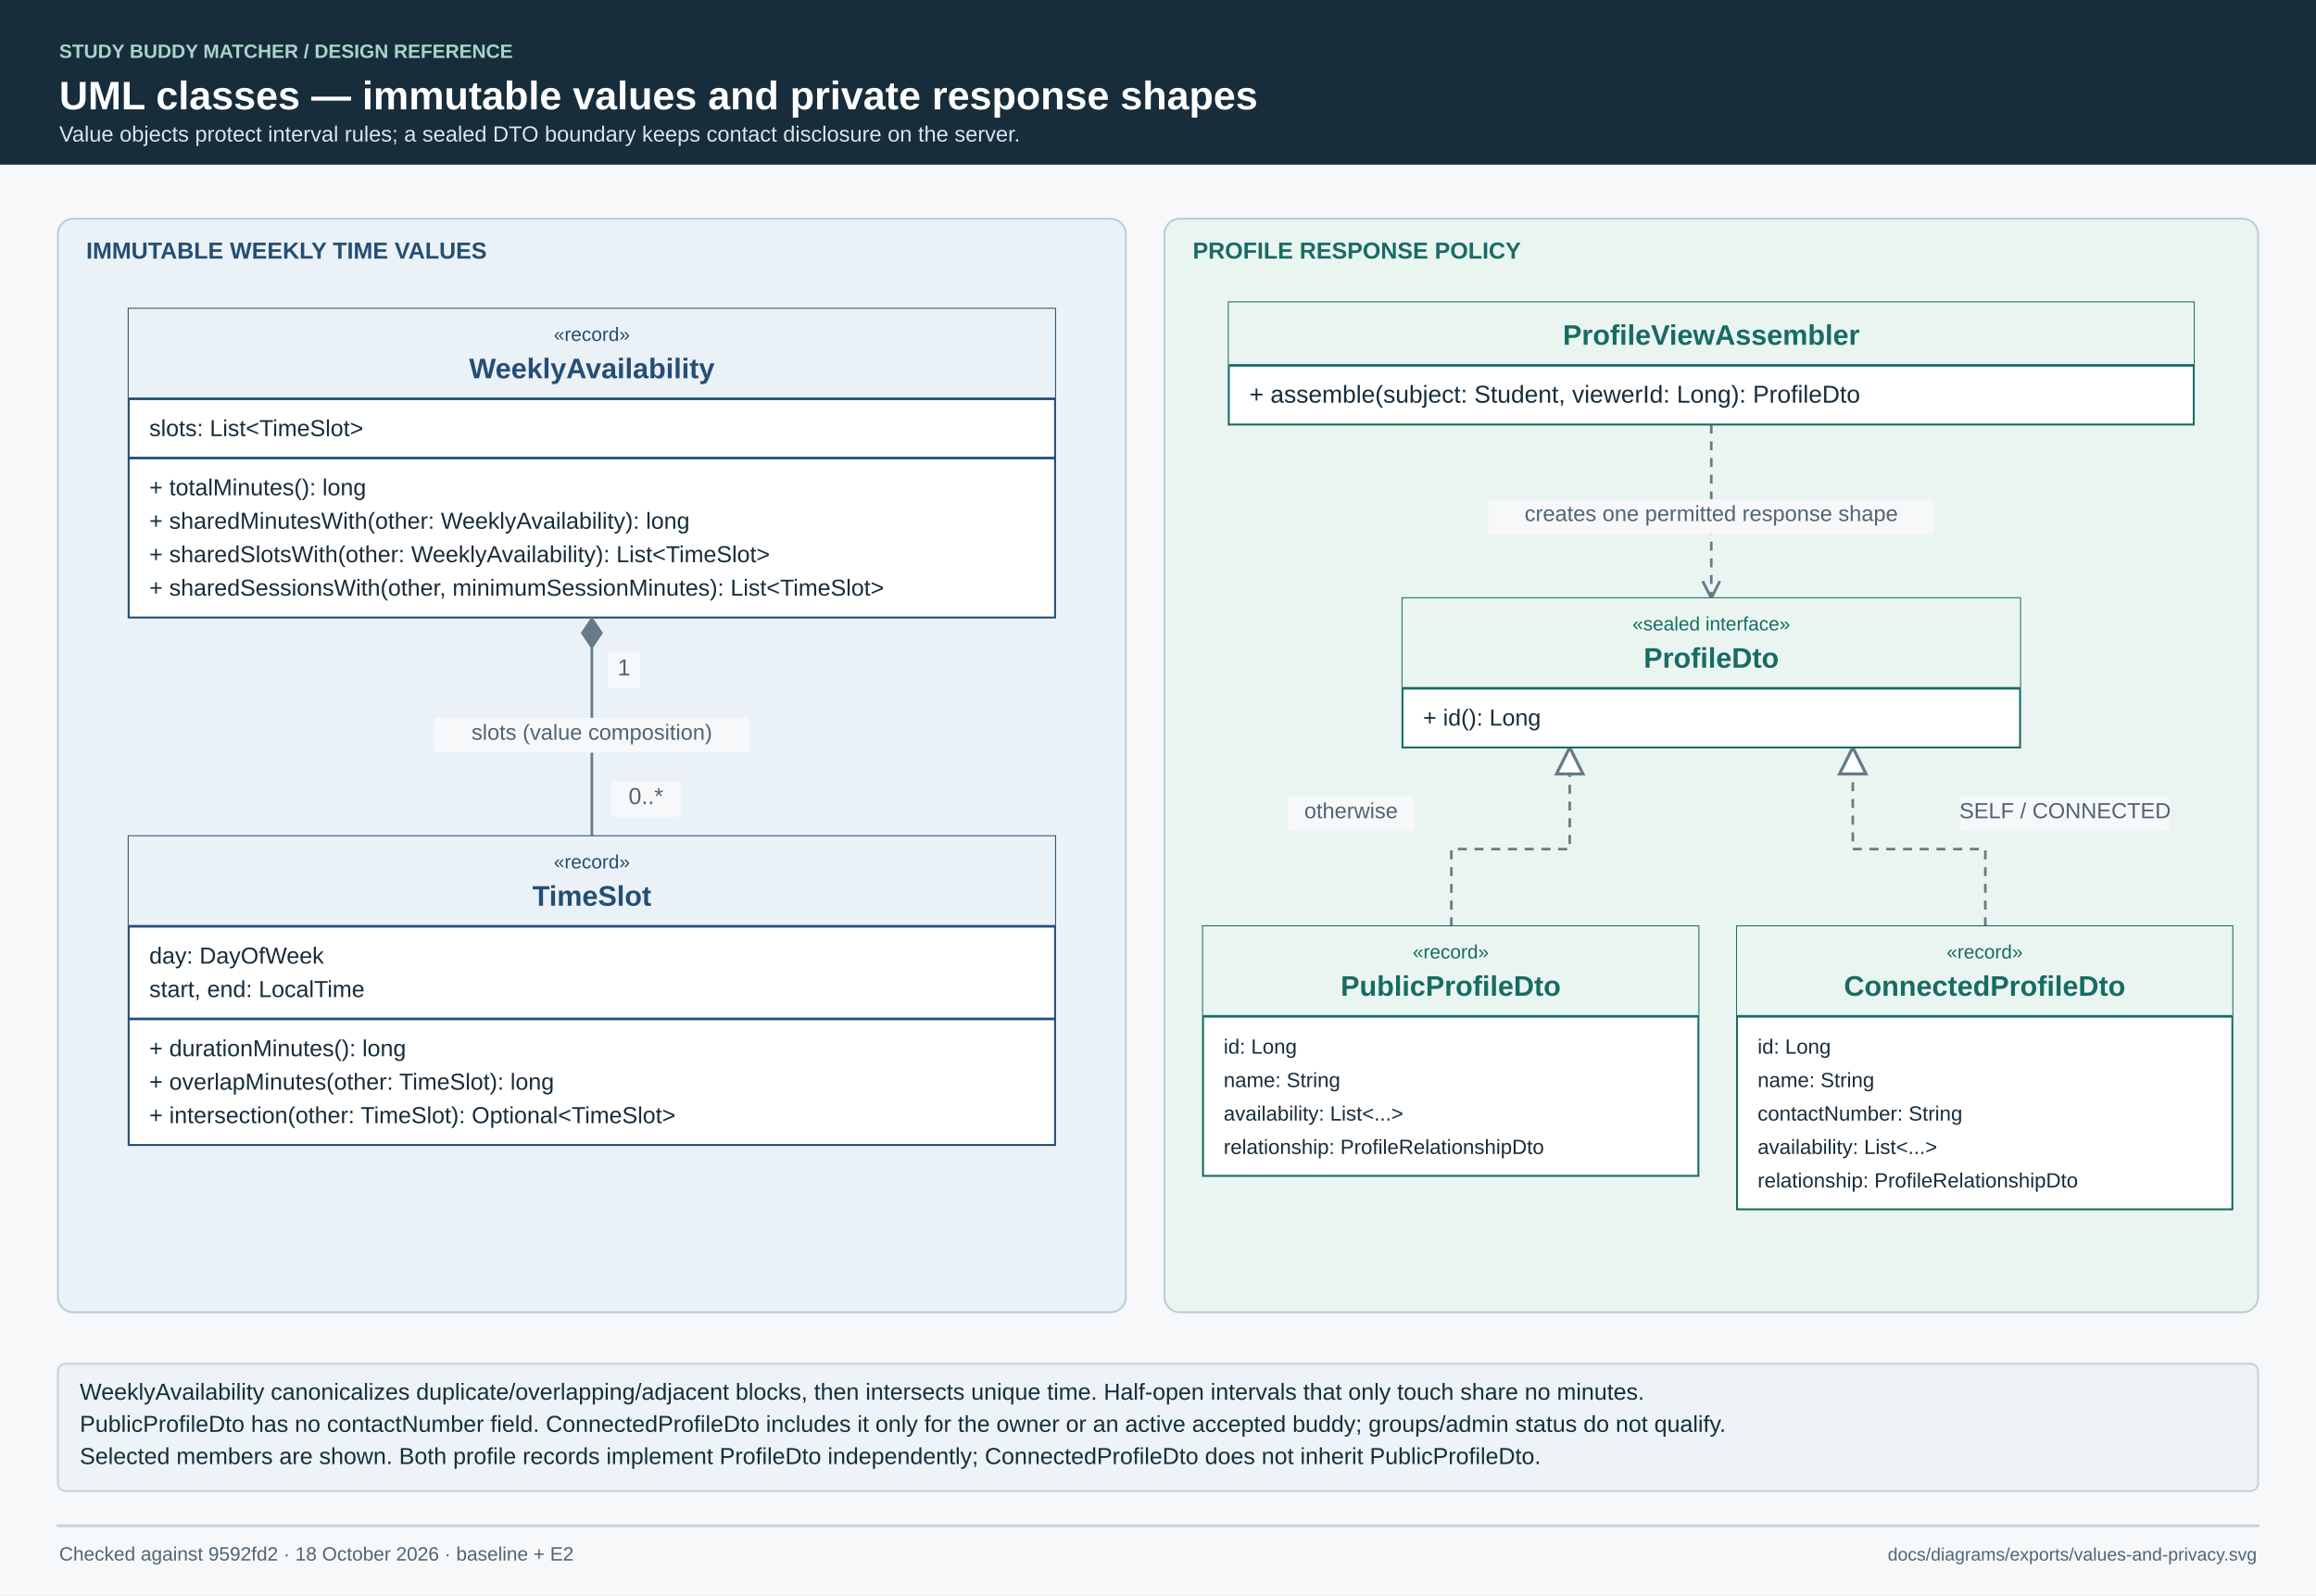
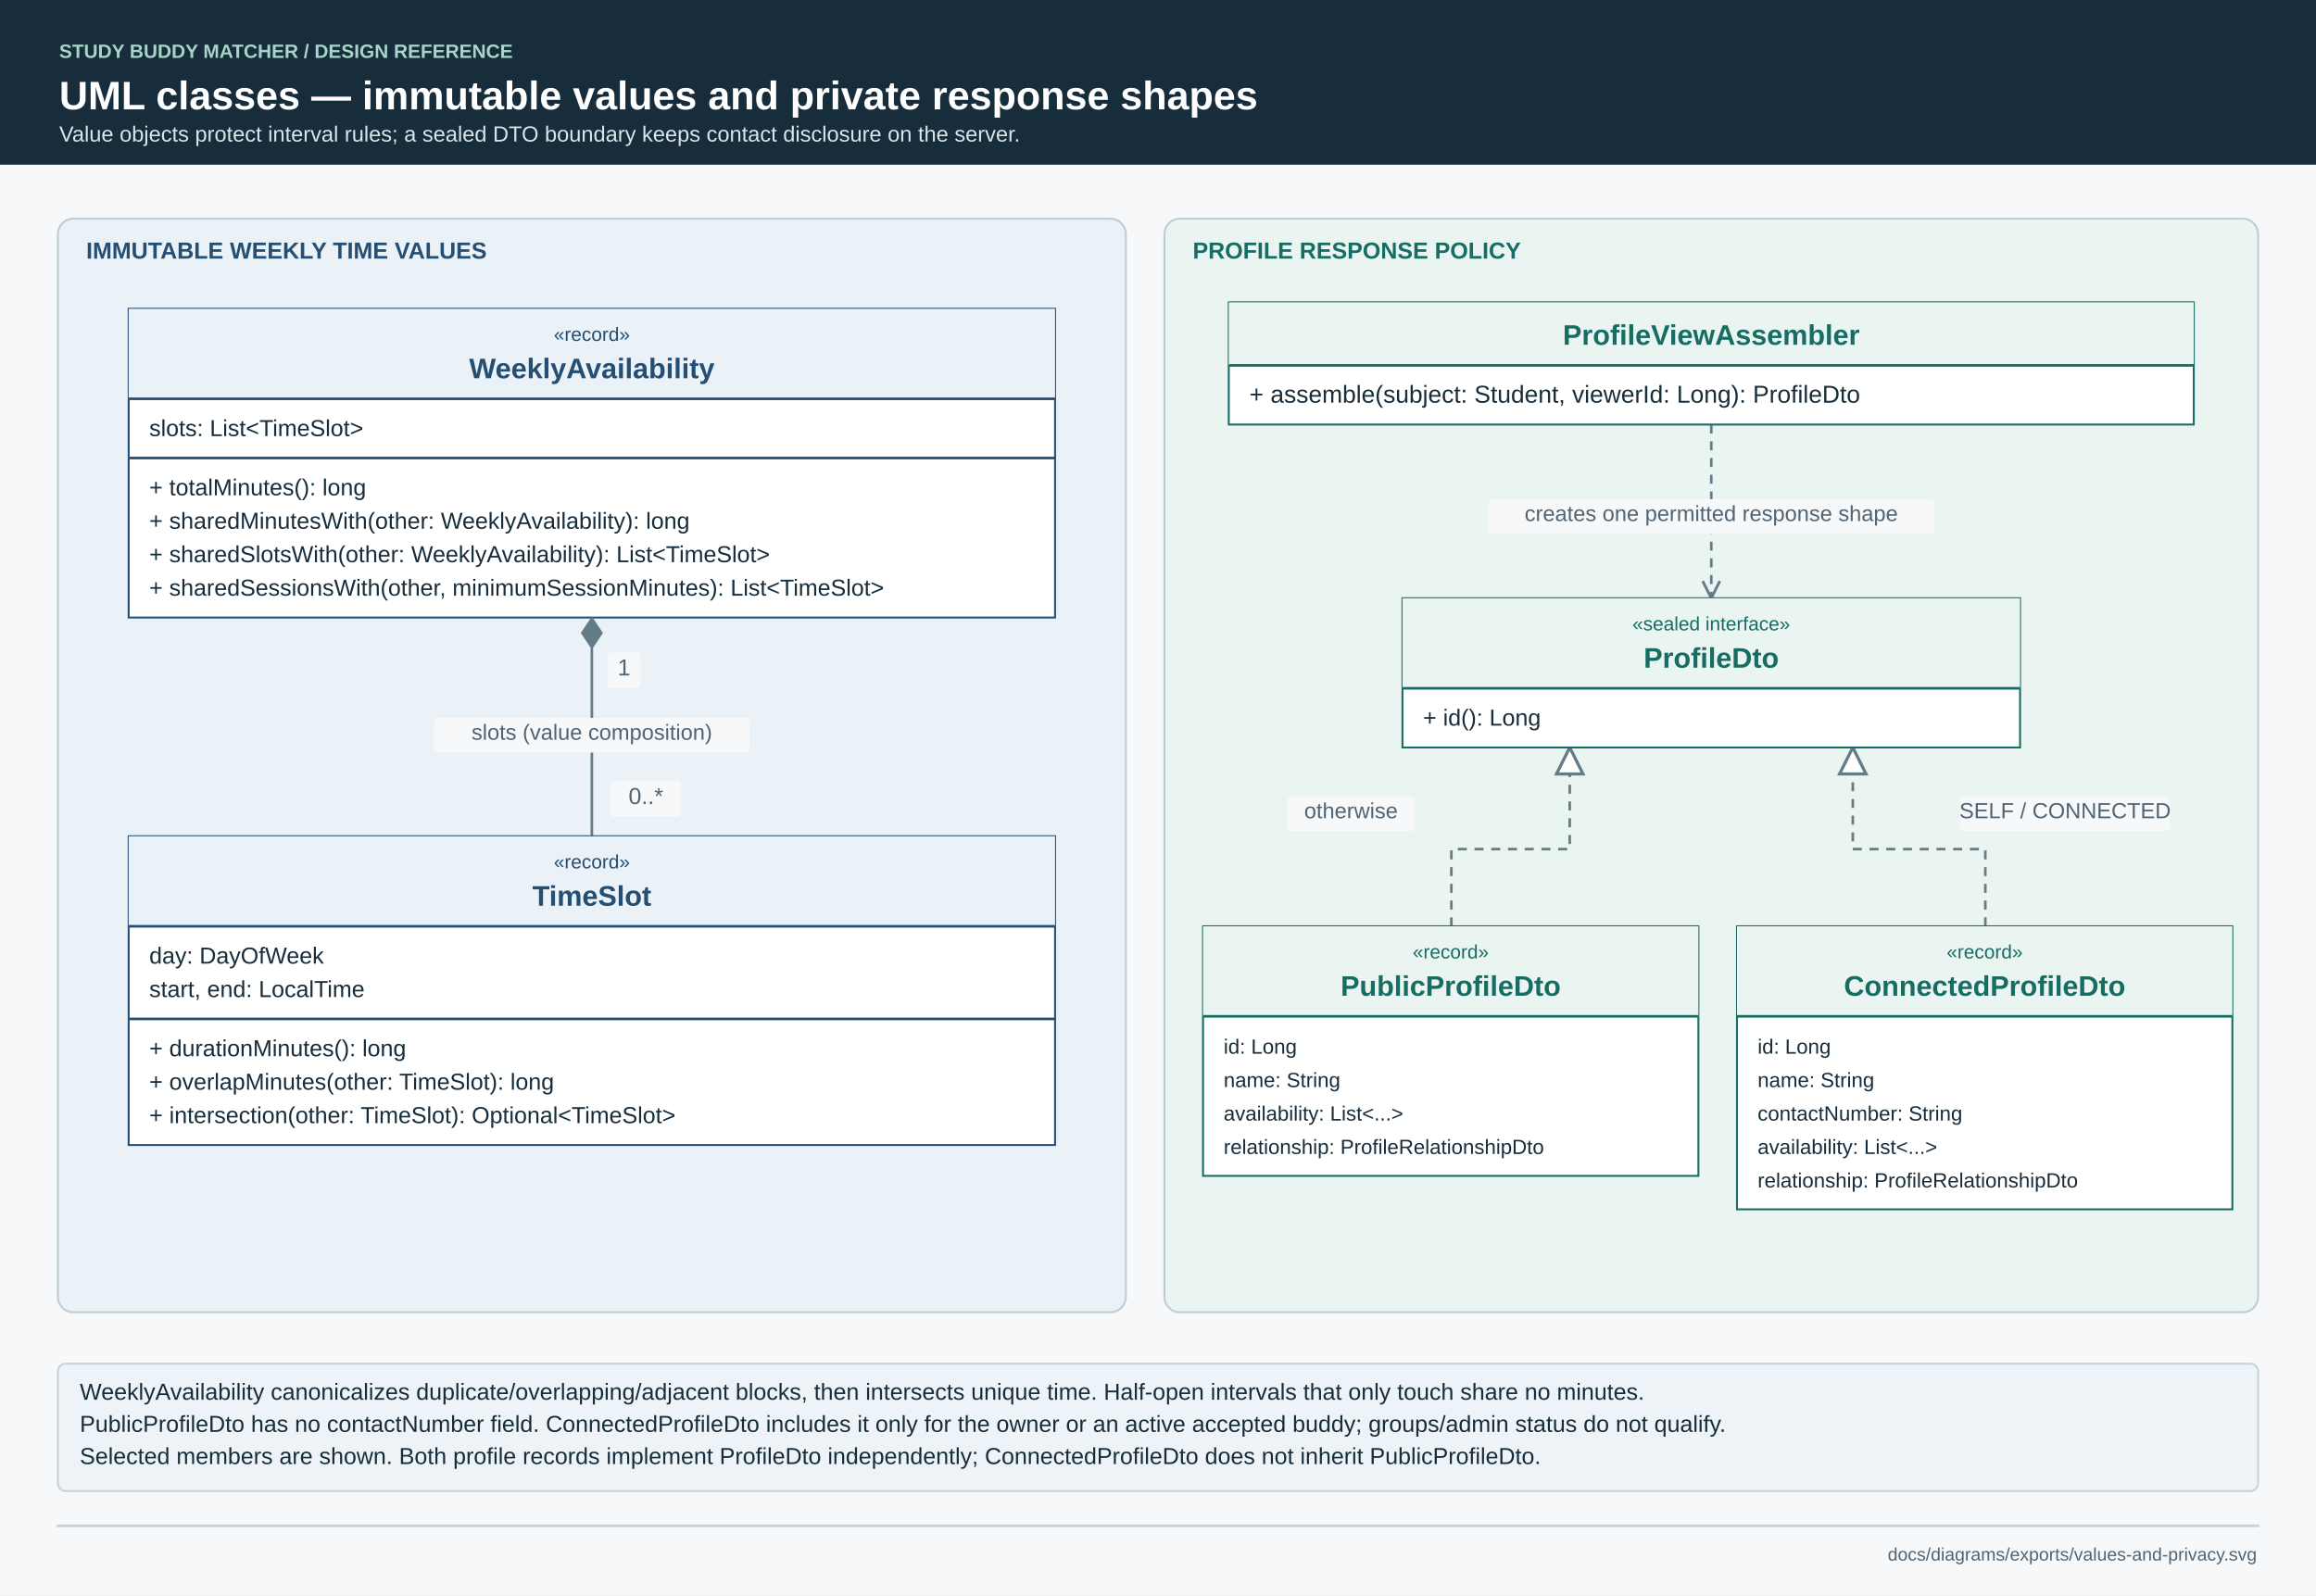
<svg xmlns="http://www.w3.org/2000/svg" width="1800" height="1240" viewBox="0 0 1800 1240" role="img" aria-labelledby="title description">
  <defs>
    <marker id="arrow" viewBox="0 0 12 12" refX="11" refY="6" markerWidth="8" markerHeight="8" orient="auto-start-reverse">
      <path d="M 1 1 L 11 6 L 1 11" fill="none" stroke="#647b88" stroke-width="1.6" />
    </marker>
    <marker id="triangle" viewBox="0 0 14 14" refX="13" refY="7" markerWidth="12" markerHeight="12" orient="auto-start-reverse">
      <path d="M 1 1 L 13 7 L 1 13 Z" fill="white" stroke="#647b88" stroke-width="1.4" />
    </marker>
    <marker id="diamond" viewBox="0 0 16 12" refX="1" refY="6" markerWidth="13" markerHeight="10" orient="auto-start-reverse">
      <path d="M 1 6 L 8 1 L 15 6 L 8 11 Z" fill="#647b88" stroke="#647b88" />
    </marker>
  </defs>
  <g font-family="Tahoma, Verdana, Arial, sans-serif">
    <rect x="0" y="0" width="1800" height="1240" rx="0" fill="#f6f8f9" stroke="none" stroke-width="1.5" />
    <rect x="0" y="0" width="1800" height="128" rx="0" fill="#172d3b" stroke="none" stroke-width="1.5" />
    <rect x="45" y="170" width="830" height="850" rx="12" fill="#eaf1f7" stroke="#bdccd5" stroke-width="1.5" />
    <rect x="905" y="170" width="850" height="850" rx="12" fill="#eaf5f1" stroke="#bdccd5" stroke-width="1.5" />
    <polyline points="44,1186 1756,1186" fill="none" stroke="#c5d2da" stroke-width="2" stroke-linejoin="round" />
    <polyline points="460,504 460,650" fill="none" stroke="#647b88" stroke-width="2" stroke-linejoin="round" />
    <polyline points="1330,330 1330,465" fill="none" stroke="#647b88" stroke-width="2" stroke-linejoin="round" stroke-dasharray="7 6" marker-end="url(#arrow)" />
    <polyline points="1128,720 1128,660 1220,660 1220,581" fill="none" stroke="#647b88" stroke-width="2" stroke-linejoin="round" stroke-dasharray="7 6" marker-end="url(#triangle)" />
    <polyline points="1543,720 1543,660 1440,660 1440,581" fill="none" stroke="#647b88" stroke-width="2" stroke-linejoin="round" stroke-dasharray="7 6" marker-end="url(#triangle)" />
    <rect x="100" y="240" width="720" height="240" rx="0" fill="white" stroke="#254e73" stroke-width="1.5" data-class="WeeklyAvailability" />
    <rect x="100" y="240" width="720" height="70" rx="0" fill="#eaf1f7" stroke="none" stroke-width="1.5" />
    <polyline points="100,310 820,310" fill="none" stroke="#254e73" stroke-width="2" stroke-linejoin="round" />
    <polyline points="100,356 820,356" fill="none" stroke="#254e73" stroke-width="2" stroke-linejoin="round" />
    <rect x="100" y="650" width="720" height="240" rx="0" fill="white" stroke="#254e73" stroke-width="1.5" data-class="TimeSlot" />
    <rect x="100" y="650" width="720" height="70" rx="0" fill="#eaf1f7" stroke="none" stroke-width="1.5" />
    <polyline points="100,720 820,720" fill="none" stroke="#254e73" stroke-width="2" stroke-linejoin="round" />
    <polyline points="100,792 820,792" fill="none" stroke="#254e73" stroke-width="2" stroke-linejoin="round" />
    <polygon points="460,480 452,492 460,504 468,492" fill="#647b88" stroke="#647b88" />
    <rect x="955" y="235" width="750" height="95" rx="0" fill="white" stroke="#176c63" stroke-width="1.5" data-class="ProfileViewAssembler" />
    <rect x="955" y="235" width="750" height="49" rx="0" fill="#eaf5f1" stroke="none" stroke-width="1.5" />
    <polyline points="955,284 1705,284" fill="none" stroke="#176c63" stroke-width="2" stroke-linejoin="round" />
    <rect x="1090" y="465" width="480" height="116" rx="0" fill="white" stroke="#176c63" stroke-width="1.5" data-class="ProfileDto" />
    <rect x="1090" y="465" width="480" height="70" rx="0" fill="#eaf5f1" stroke="none" stroke-width="1.5" />
    <polyline points="1090,535 1570,535" fill="none" stroke="#176c63" stroke-width="2" stroke-linejoin="round" />
    <rect x="935" y="720" width="385" height="194" rx="0" fill="white" stroke="#176c63" stroke-width="1.5" data-class="PublicProfileDto" />
    <rect x="935" y="720" width="385" height="70" rx="0" fill="#eaf5f1" stroke="none" stroke-width="1.5" />
    <polyline points="935,790 1320,790" fill="none" stroke="#176c63" stroke-width="2" stroke-linejoin="round" />
    <rect x="1350" y="720" width="385" height="220" rx="0" fill="white" stroke="#176c63" stroke-width="1.5" data-class="ConnectedProfileDto" />
    <rect x="1350" y="720" width="385" height="70" rx="0" fill="#eaf5f1" stroke="none" stroke-width="1.5" />
    <polyline points="1350,790 1735,790" fill="none" stroke="#176c63" stroke-width="2" stroke-linejoin="round" />
    <rect x="45" y="1060" width="1710" height="99" rx="6" fill="#edf3f6" stroke="#c5d2da" stroke-width="1.5" />
    <text x="46" y="45" font-size="15" fill="#a8d4ca" font-weight="700" text-anchor="start">STUDY BUDDY MATCHER  /  DESIGN REFERENCE</text>
    <text x="46" y="85" font-size="31" fill="#ffffff" font-weight="700" text-anchor="start">UML classes — immutable values and private response shapes</text>
    <text x="46" y="110" font-size="17" fill="#d9e5ea" font-weight="400" text-anchor="start">Value objects protect interval rules; a sealed DTO boundary keeps contact disclosure on the server.</text>
-     <text x="46" y="1213" font-size="15" fill="#506474" font-weight="400" text-anchor="start">Checked against 9592fd2 · 18 October 2026 · baseline + E2</text>
    <text x="1754" y="1213" font-size="14" fill="#506474" font-weight="400" text-anchor="end">docs/diagrams/exports/values-and-privacy.svg</text>
    <text x="67" y="201" font-size="18" fill="#254e73" font-weight="700" text-anchor="start">IMMUTABLE WEEKLY TIME VALUES</text>
    <text x="927" y="201" font-size="18" fill="#176c63" font-weight="700" text-anchor="start">PROFILE RESPONSE POLICY</text>
    <text x="460.0" y="265" font-size="15" fill="#254e73" font-weight="400" text-anchor="middle">«record»</text>
    <text x="460.0" y="294" font-size="22" fill="#254e73" font-weight="700" text-anchor="middle">WeeklyAvailability</text>
    <text x="116" y="339" font-size="18" fill="#172d3b" font-weight="400" text-anchor="start">slots: List&lt;TimeSlot&gt;</text>
    <text x="116" y="385" font-size="18" fill="#172d3b" font-weight="400" text-anchor="start">+ totalMinutes(): long</text>
    <text x="116" y="411" font-size="18" fill="#172d3b" font-weight="400" text-anchor="start">+ sharedMinutesWith(other: WeeklyAvailability): long</text>
    <text x="116" y="437" font-size="18" fill="#172d3b" font-weight="400" text-anchor="start">+ sharedSlotsWith(other: WeeklyAvailability): List&lt;TimeSlot&gt;</text>
    <text x="116" y="463" font-size="18" fill="#172d3b" font-weight="400" text-anchor="start">+ sharedSessionsWith(other, minimumSessionMinutes): List&lt;TimeSlot&gt;</text>
    <text x="460.0" y="675" font-size="15" fill="#254e73" font-weight="400" text-anchor="middle">«record»</text>
    <text x="460.0" y="704" font-size="22" fill="#254e73" font-weight="700" text-anchor="middle">TimeSlot</text>
    <text x="116" y="749" font-size="18" fill="#172d3b" font-weight="400" text-anchor="start">day: DayOfWeek</text>
    <text x="116" y="775" font-size="18" fill="#172d3b" font-weight="400" text-anchor="start">start, end: LocalTime</text>
    <text x="116" y="821" font-size="18" fill="#172d3b" font-weight="400" text-anchor="start">+ durationMinutes(): long</text>
    <text x="116" y="847" font-size="18" fill="#172d3b" font-weight="400" text-anchor="start">+ overlapMinutes(other: TimeSlot): long</text>
    <text x="116" y="873" font-size="18" fill="#172d3b" font-weight="400" text-anchor="start">+ intersection(other: TimeSlot): Optional&lt;TimeSlot&gt;</text>
    <rect x="472.14" y="507" width="25.72" height="28" rx="3" fill="#f6f8f9" stroke="none" stroke-width="1.5" />
    <text x="485" y="525" font-size="18" fill="#506474" font-weight="400" text-anchor="middle">1</text>
    <rect x="474.56" y="607" width="54.88" height="28" rx="3" fill="#f6f8f9" stroke="none" stroke-width="1.5" />
    <text x="502" y="625" font-size="18" fill="#506474" font-weight="400" text-anchor="middle">0..*</text>
    <rect x="337.25" y="558" width="245.5" height="27" rx="3" fill="#f6f8f9" stroke="none" stroke-width="1.5" />
    <text x="460" y="575" font-size="17" fill="#506474" font-weight="400" text-anchor="middle">slots (value composition)</text>
    <text x="1330.0" y="268" font-size="22" fill="#176c63" font-weight="700" text-anchor="middle">ProfileViewAssembler</text>
    <text x="971" y="313" font-size="19" fill="#172d3b" font-weight="400" text-anchor="start">+ assemble(subject: Student, viewerId: Long): ProfileDto</text>
    <text x="1330.0" y="490" font-size="15" fill="#176c63" font-weight="400" text-anchor="middle">«sealed interface»</text>
    <text x="1330.0" y="519" font-size="22" fill="#176c63" font-weight="700" text-anchor="middle">ProfileDto</text>
    <text x="1106" y="564" font-size="18" fill="#172d3b" font-weight="400" text-anchor="start">+ id(): Long</text>
    <rect x="1156.76" y="388" width="346.48" height="27" rx="3" fill="#f6f8f9" stroke="none" stroke-width="1.5" />
    <text x="1330" y="405" font-size="17" fill="#506474" font-weight="400" text-anchor="middle">creates one permitted response shape</text>
    <text x="1127.5" y="745" font-size="15" fill="#176c63" font-weight="400" text-anchor="middle">«record»</text>
    <text x="1127.5" y="774" font-size="22" fill="#176c63" font-weight="700" text-anchor="middle">PublicProfileDto</text>
    <text x="951" y="819" font-size="16" fill="#172d3b" font-weight="400" text-anchor="start">id: Long</text>
    <text x="951" y="845" font-size="16" fill="#172d3b" font-weight="400" text-anchor="start">name: String</text>
    <text x="951" y="871" font-size="16" fill="#172d3b" font-weight="400" text-anchor="start">availability: List&lt;...&gt;</text>
    <text x="951" y="897" font-size="16" fill="#172d3b" font-weight="400" text-anchor="start">relationship: ProfileRelationshipDto</text>
    <text x="1542.5" y="745" font-size="15" fill="#176c63" font-weight="400" text-anchor="middle">«record»</text>
    <text x="1542.5" y="774" font-size="22" fill="#176c63" font-weight="700" text-anchor="middle">ConnectedProfileDto</text>
    <text x="1366" y="819" font-size="16" fill="#172d3b" font-weight="400" text-anchor="start">id: Long</text>
    <text x="1366" y="845" font-size="16" fill="#172d3b" font-weight="400" text-anchor="start">name: String</text>
    <text x="1366" y="871" font-size="16" fill="#172d3b" font-weight="400" text-anchor="start">contactNumber: String</text>
    <text x="1366" y="897" font-size="16" fill="#172d3b" font-weight="400" text-anchor="start">availability: List&lt;...&gt;</text>
    <text x="1366" y="923" font-size="16" fill="#172d3b" font-weight="400" text-anchor="start">relationship: ProfileRelationshipDto</text>
    <rect x="1000.69" y="619" width="98.62" height="27" rx="3" fill="#f6f8f9" stroke="none" stroke-width="1.5" />
    <text x="1050" y="636" font-size="17" fill="#506474" font-weight="400" text-anchor="middle">otherwise</text>
    <rect x="1523.56" y="619" width="162.88" height="27" rx="3" fill="#f6f8f9" stroke="none" stroke-width="1.5" />
    <text x="1605" y="636" font-size="17" fill="#506474" font-weight="400" text-anchor="middle">SELF / CONNECTED</text>
    <text x="62" y="1088" font-size="18" fill="#172d3b" font-weight="400" text-anchor="start">WeeklyAvailability canonicalizes duplicate/overlapping/adjacent blocks, then intersects unique time. Half-open intervals that only touch share no minutes.</text>
    <text x="62" y="1113" font-size="18" fill="#172d3b" font-weight="400" text-anchor="start">PublicProfileDto has no contactNumber field. ConnectedProfileDto includes it only for the owner or an active accepted buddy; groups/admin status do not qualify.</text>
    <text x="62" y="1138" font-size="18" fill="#172d3b" font-weight="400" text-anchor="start">Selected members are shown. Both profile records implement ProfileDto independently; ConnectedProfileDto does not inherit PublicProfileDto.</text>
  </g>
</svg>
